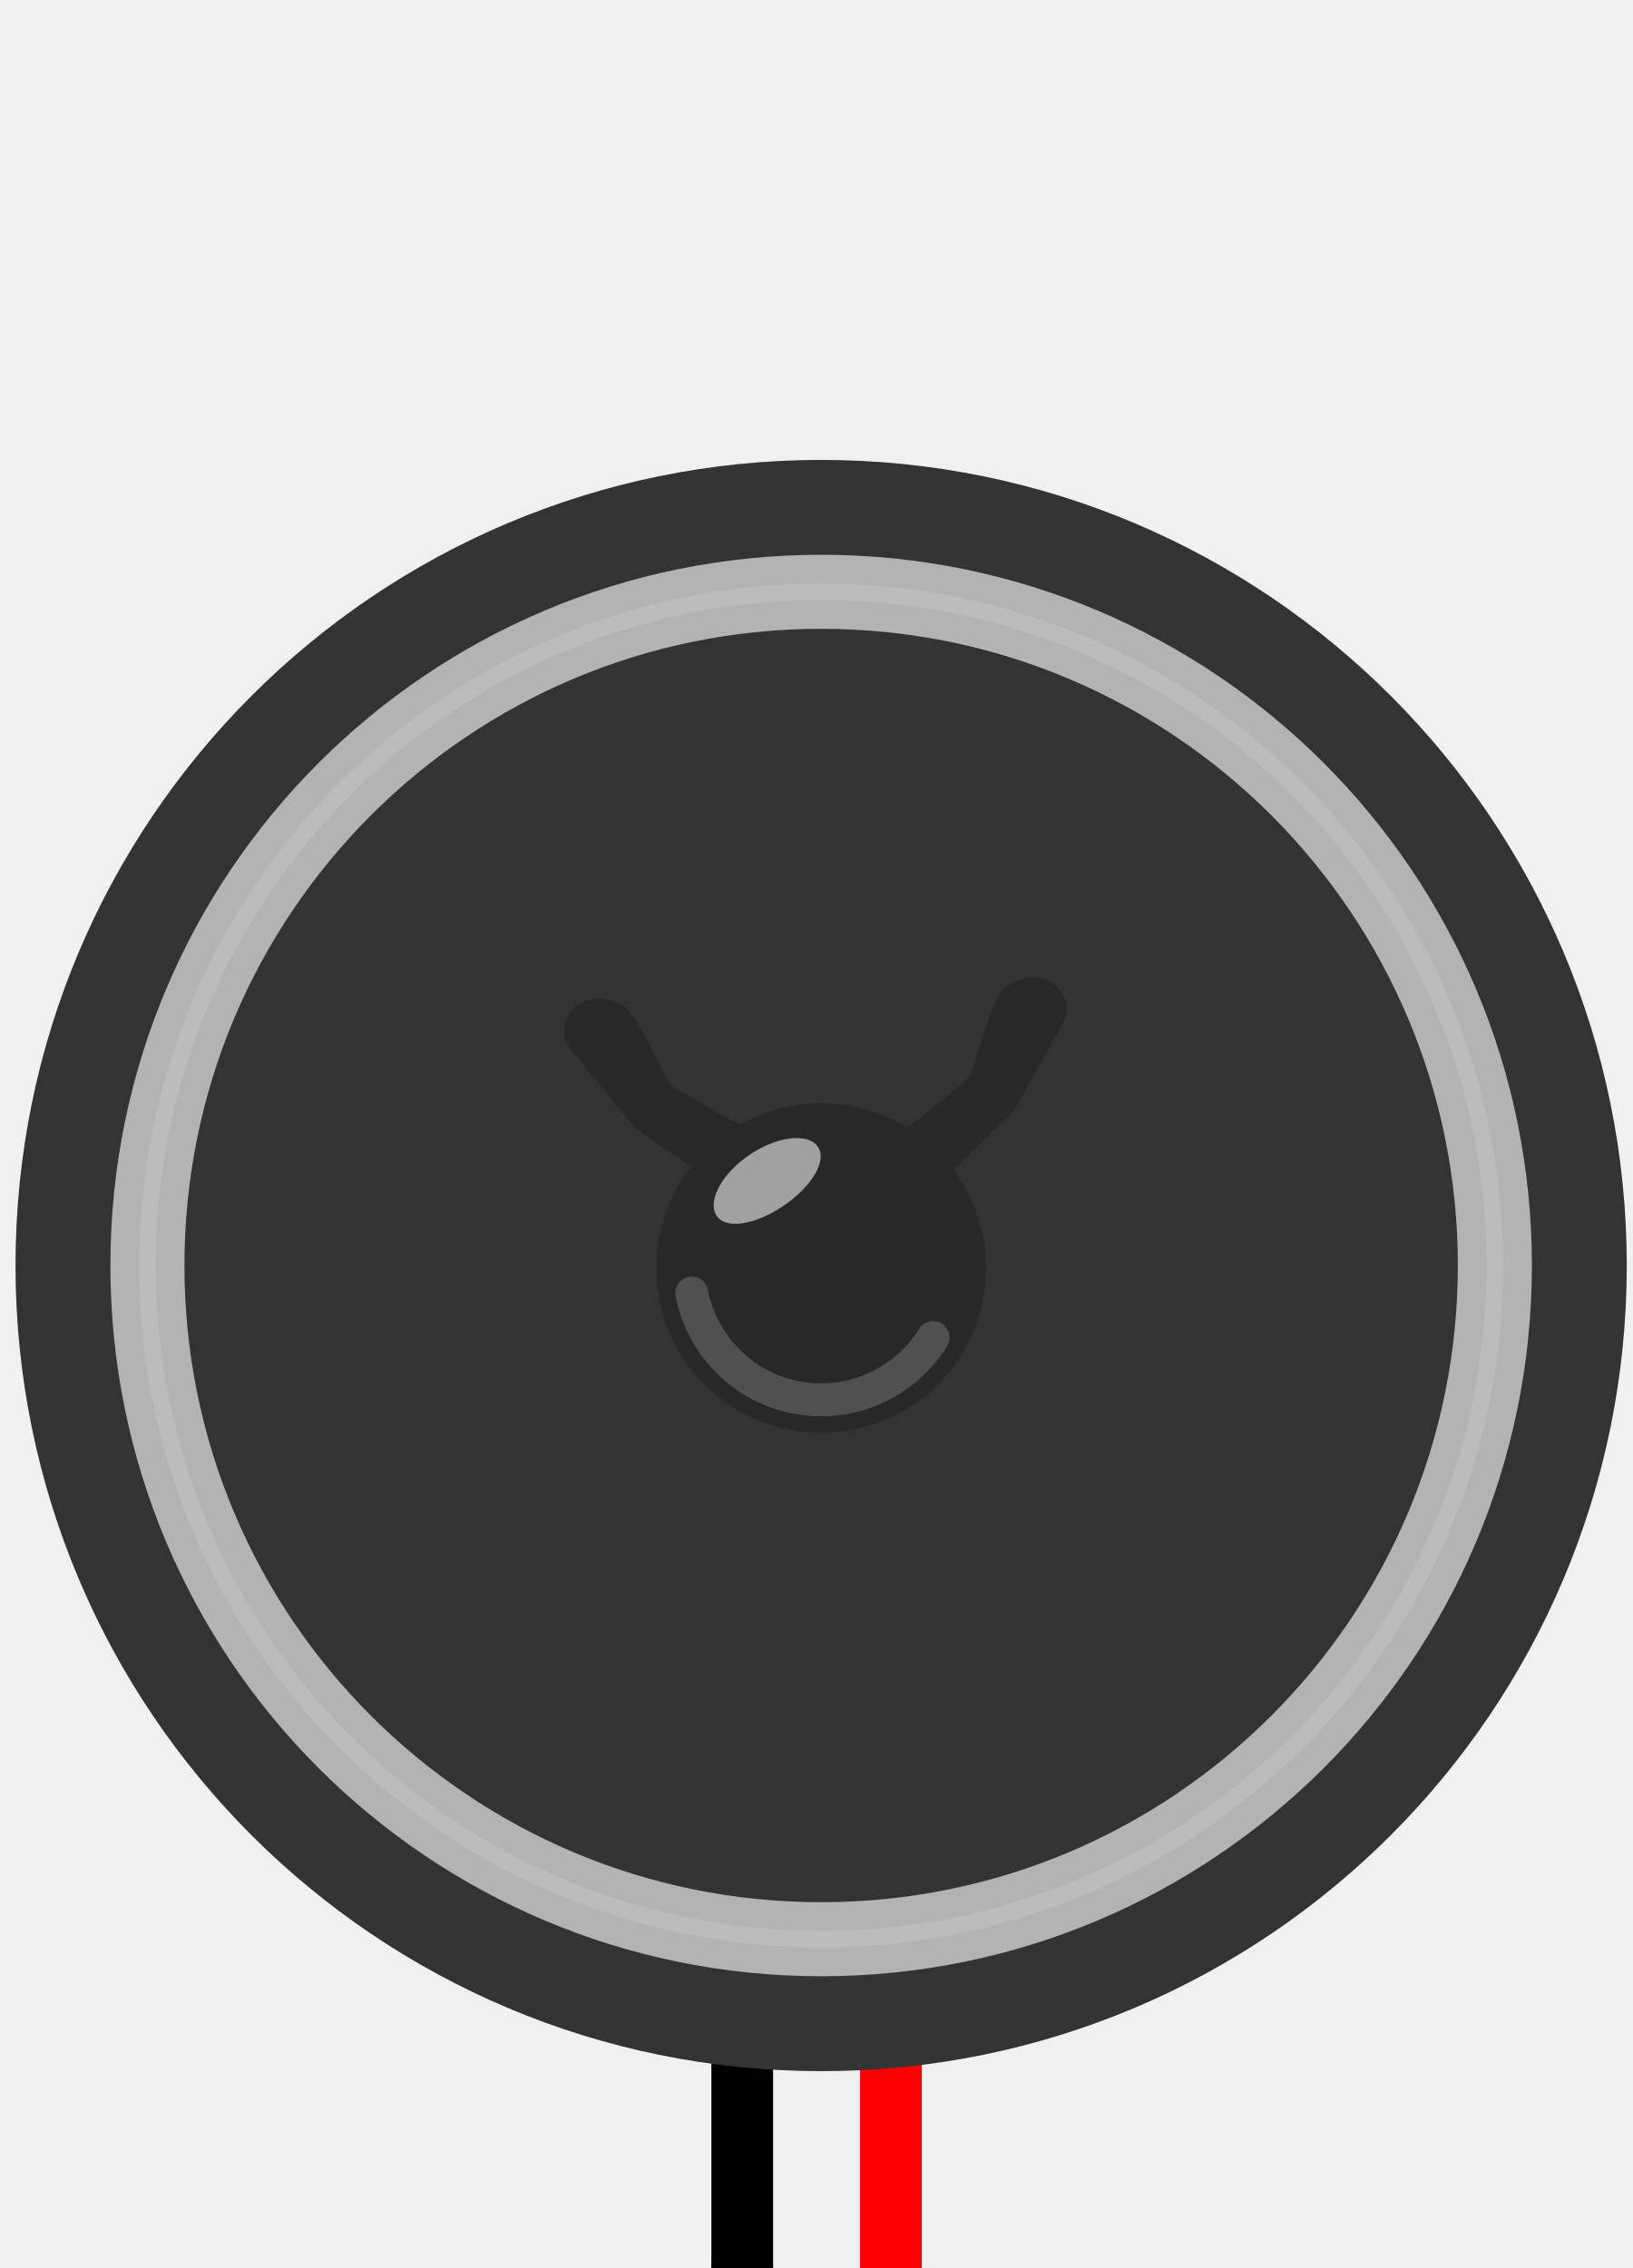
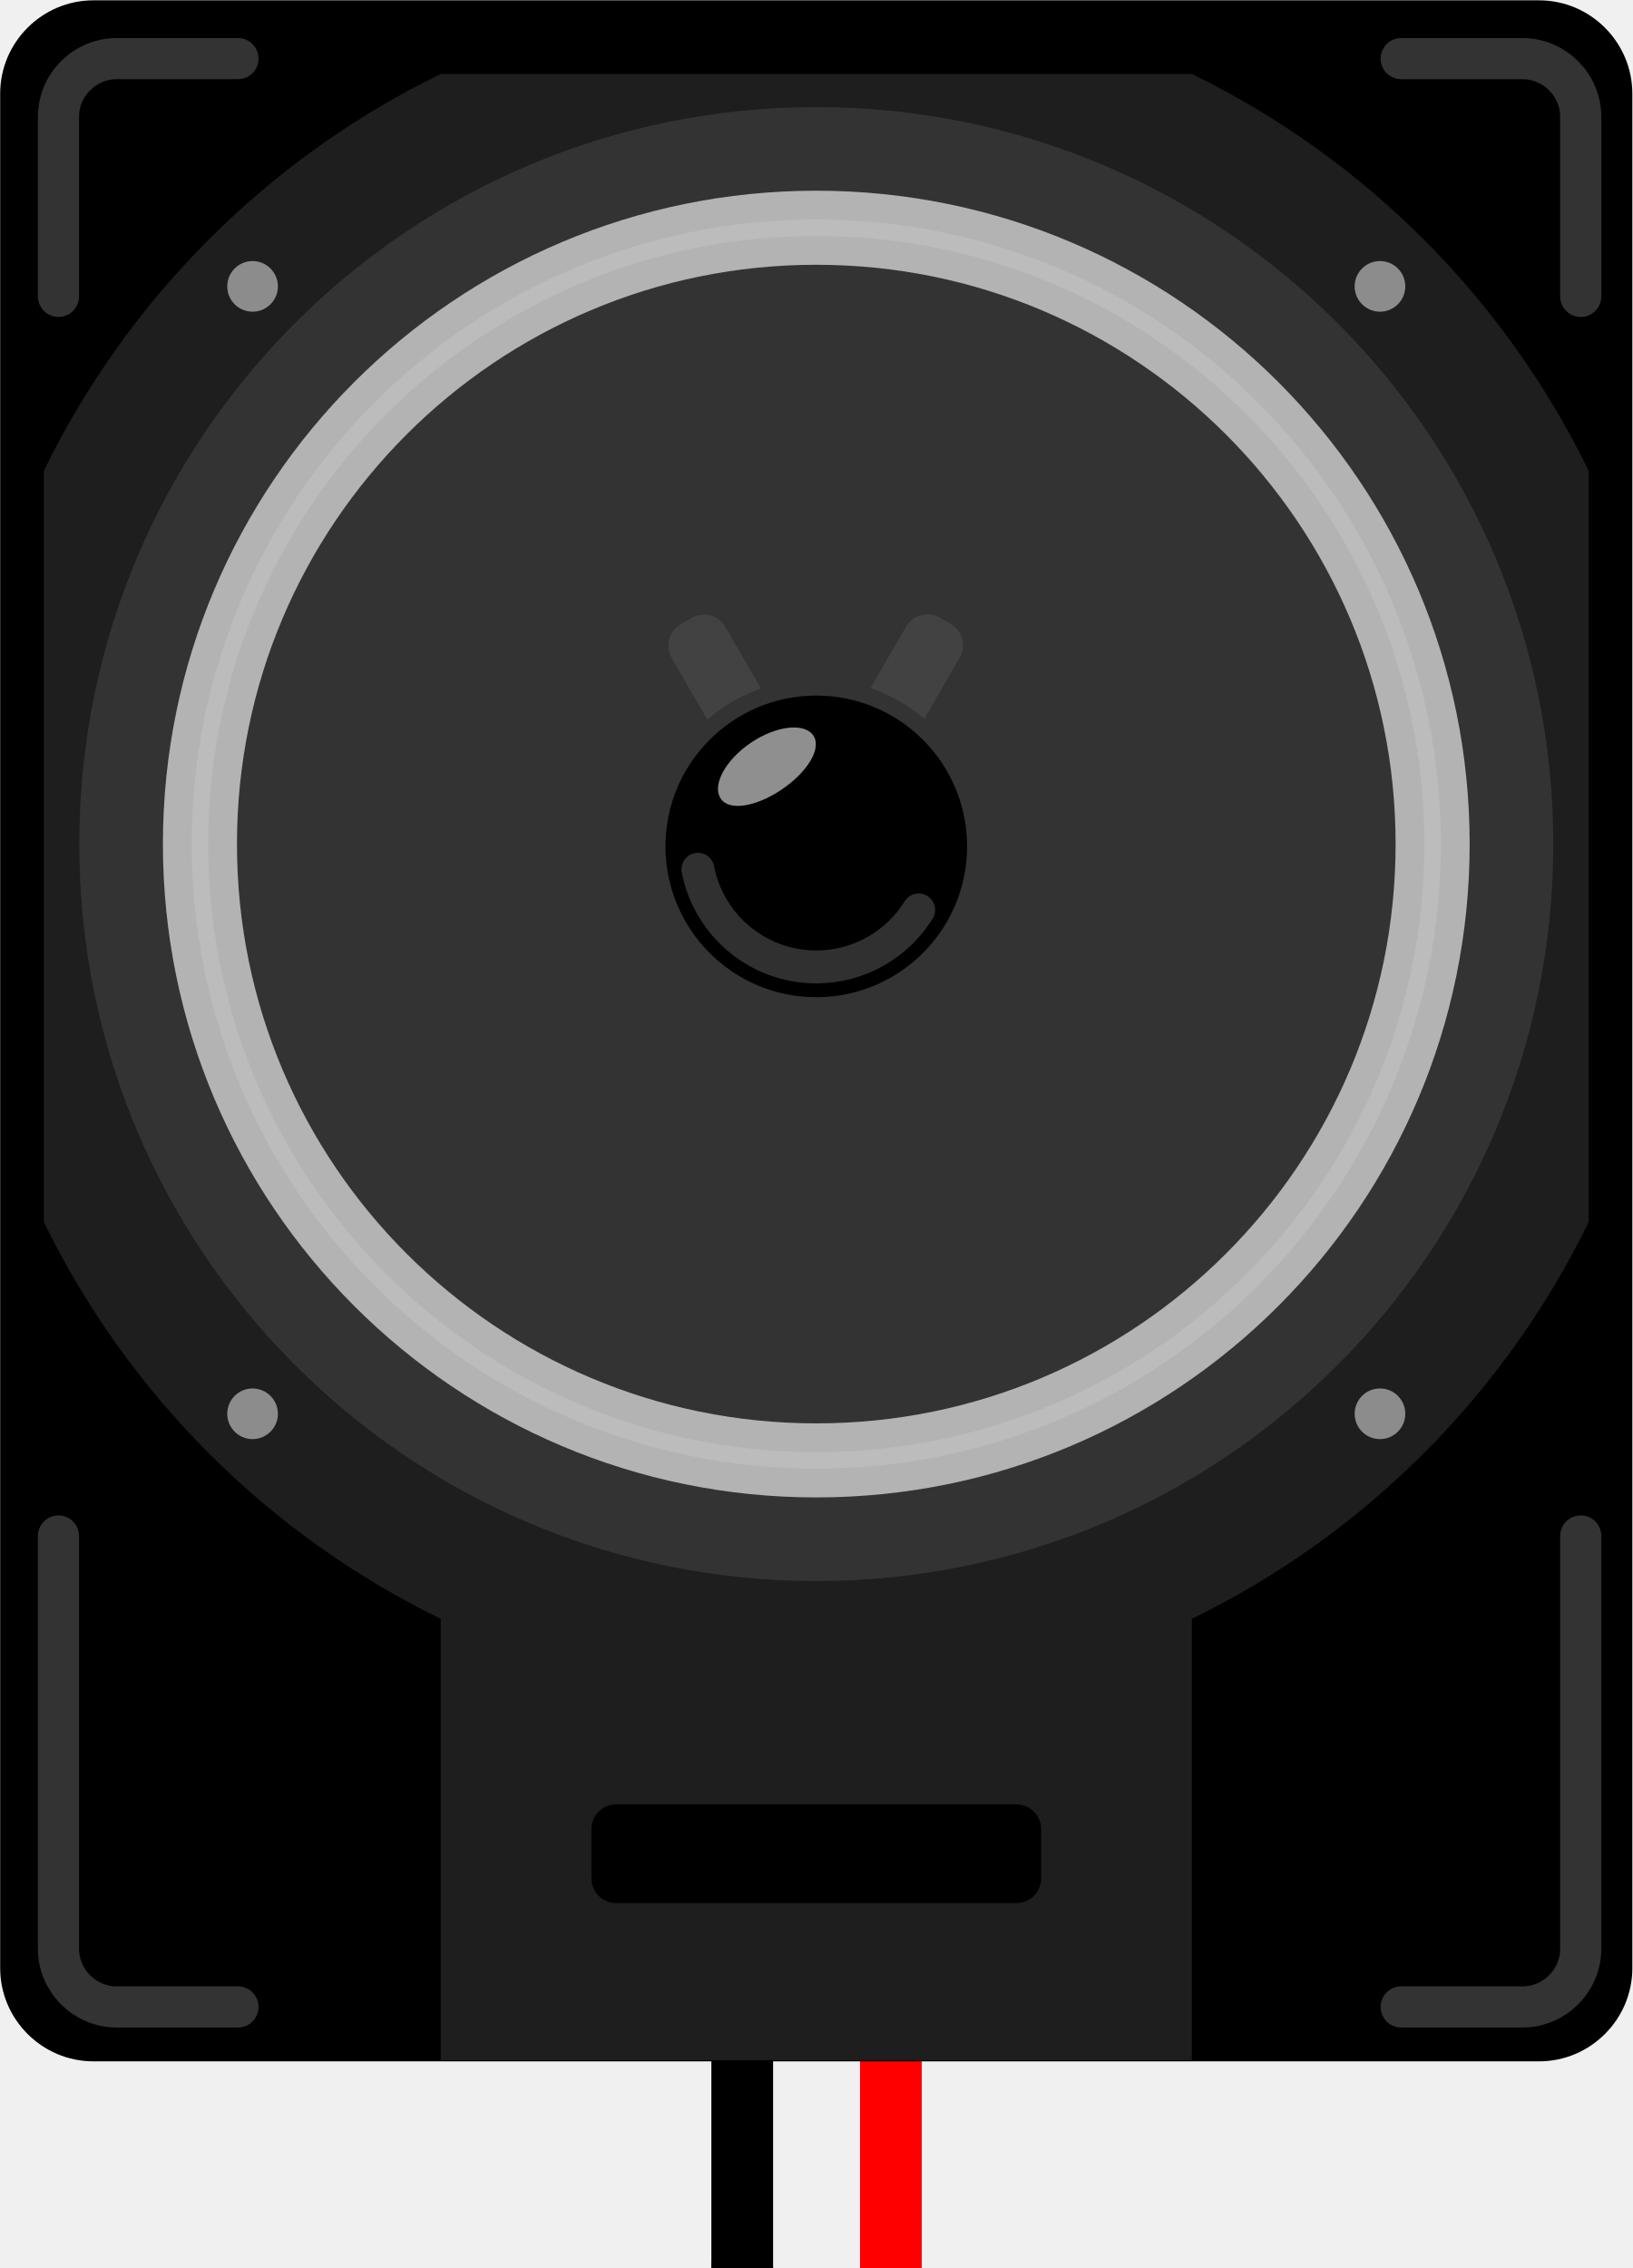
- <svg xmlns="http://www.w3.org/2000/svg" width="1.102in" xml:space="preserve" x="0px" version="1.1" y="0px" height="1.531in" viewBox="0 0 79.344 110.254" id="0" enable-background="new 0 0 79.344 110.254">
+ <svg xmlns="http://www.w3.org/2000/svg" version="1.1" id="svg" x="0px" y="0px" width="1.102in" height="1.531in" viewBox="0 0 79.344 110.255">
  <g id="breadboard">
-     <rect width="1" x="34.984" y="109" fill="#919191" height="0.199" id="connector0pin" />
-     <rect width="1" x="42.203" y="109" fill="#919191" height="0.199" id="connector1pin" />
-     <line fill="none" stroke="#000000" id="connector0leg" stroke-linecap="round" y1="110.254" stroke-width="3" x1="36.073" y2="118.512" x2="36.073" />
-     <line fill="none" stroke="#FF0000" id="connector1leg" stroke-linecap="round" y1="110.254" stroke-width="3" x1="43.301" y2="118.512" x2="43.301" />
-     <path fill="none" stroke="#000000" id="0.0.4" stroke-width="3" d="M36.073,99.892v10.362" />
-     <path fill="none" stroke="#FF0000" id="0.0.5" stroke-width="3" d="M43.301,99.892v10.362" />
-     <g id="0.0.6">
-       <g id="0.0.6.0">
-         <g id="0.0.6.0.0">
-           <g id="0.0.6.0.0.0">
-             <g id="0.0.6.0.0.0.0">
-               <circle fill="#333333" cx="39.909" cy="61.521" r="39.163" id="0.0.6.0.0.0.0.0" />
-               <circle fill="none" cx="39.909" cy="61.52" stroke="#B3B3B3" r="32.751" id="0.0.6.0.0.0.0.1" stroke-width="3.6" />
-               <circle fill="none" cx="39.909" cy="61.52" stroke="#BCBCBC" r="32.751" id="0.0.6.0.0.0.0.2" stroke-width="0.8" />
-               <g id="0.0.6.0.0.0.0.3">
-                 <g display="none" id="0.0.6.0.0.0.0.3.0">
-                   <path fill="#424242" display="inline" id="0.0.6.0.0.0.0.3.0.0" d="M47.528,51.615c0.362-0.627,0.146-1.43-0.479-1.792l-0.58-0.335c-0.628-0.363-1.431-0.147-1.794,0.479l-2.884,4.998l2.85,1.645L47.528,51.615z" />
-                   <path fill="#424242" display="inline" id="0.0.6.0.0.0.0.3.0.1" d="M35.079,49.986c-0.363-0.627-1.164-0.843-1.793-0.48l-0.58,0.336c-0.626,0.361-0.843,1.163-0.479,1.79l2.886,5l2.851-1.649L35.079,49.986z" />
+     <rect id="connector0pin" x="34.984" y="109" fill="#919191" width="1" height=".2" />
+     <rect id="connector1pin" x="42.203" y="109" fill="#919191" width="1" height=".2" />
+     <line id="connector0leg" stroke-linecap="round" x1="36.073" y1="110.255" x2="36.073" y2="118.512" stroke="#000000" fill="none" stroke-width="3" />
+     <line id="connector1leg" stroke-linecap="round" x1="43.301" y1="110.255" x2="43.301" y2="118.512" stroke="#ff0000" fill="none" stroke-width="3" />
+     <path fill="none" stroke="#000000" stroke-width="3" d="M36.073,99.892v10.363" />
+     <path fill="none" stroke="#FF0000" stroke-width="3" d="M43.301,99.892v10.363" />
+     <g>
+       <g>
+         <path d="M79.344,95.675c0,2.494-2.04,4.534-4.533,4.534H4.533C2.04,100.209,0,98.169,0,95.675V4.55     c0-2.494,2.04-4.534,4.533-4.534h70.277c2.493,0,4.533,2.04,4.533,4.534V95.675z" />
+         <g>
+           <g>
+             <path fill="#1E1E1E" d="M77.221,22.887c-4.087-8.389-10.9-15.204-19.29-19.29H21.414c-8.39,4.086-15.203,10.901-19.29,19.29       v36.517c4.087,8.39,10.9,15.203,19.289,19.291h36.519c8.389-4.088,15.202-10.9,19.289-19.29V22.887z" />
+             <rect x="21.413" y="78.573" fill="#1E1E1E" width="36.517" height="21.581" />
+             <g>
+               <circle fill="#333333" cx="39.673" cy="41.033" r="35.827" />
+               <circle fill="none" stroke="#B3B3B3" stroke-width="3.6" cx="39.673" cy="41.033" r="29.962" />
+               <circle fill="none" stroke="#BCBCBC" stroke-width="0.8" cx="39.673" cy="41.033" r="29.962" />
+               <g>
+                 <g>
+                   <path fill="#424242" d="M46.642,31.971c0.332-0.574,0.136-1.308-0.438-1.639l-0.53-0.307          c-0.574-0.332-1.309-0.135-1.641,0.438l-2.639,4.572l2.607,1.506L46.642,31.971z" />
+                   <path fill="#424242" d="M35.254,30.481c-0.332-0.574-1.064-0.771-1.64-0.439l-0.53,0.307          c-0.573,0.33-0.771,1.064-0.438,1.638l2.64,4.573l2.608-1.507L35.254,30.481z" />
                </g>
-                 <g id="0.0.6.0.0.0.0.3.1">
-                   <g id="0.0.6.0.0.0.0.3.1.0">
-                     <circle fill="none" cx="39.909" cy="61.644" stroke="#333333" r="8.013" id="0.0.6.0.0.0.0.3.1.0.0" stroke-width="1.6" />
-                     <circle fill="#282828" cx="39.909" cy="61.644" r="8.013" id="0.0.6.0.0.0.0.3.1.0.1" />
+                 <g>
+                   <g>
+                     <circle fill="none" stroke="#333333" stroke-width="1.6" cx="39.673" cy="41.146" r="7.331" />
+                     <circle cx="39.673" cy="41.146" r="7.331" />
                  </g>
-                   <path fill="#282828" stroke="#282828" id="0.0.6.0.0.0.0.3.1.1" stroke-width="2" d="M44.021,56.134c1.084-0.812,2.16-1.64,3.182-2.528c0.27-0.232,0.536-0.47,0.78-0.728c0.121-0.128,0.141-0.205,0.188-0.372c0.188-0.662,0.387-1.321,0.602-1.975c0.119-0.36,0.241-0.719,0.382-1.071c0.089-0.222,0.178-0.474,0.329-0.663c0.09-0.11,0.264-0.165,0.392-0.207c0.271-0.091,0.615-0.125,0.821,0.116c0.145,0.168,0.201,0.34,0.1,0.524c-0.111,0.199-0.225,0.398-0.335,0.598c-0.361,0.644-0.723,1.287-1.081,1.93c-0.288,0.512-0.575,1.022-0.861,1.535c-0.129,0.231-0.334,0.388-0.521,0.572c-0.897,0.875-1.794,1.751-2.69,2.625c-0.009,0.008-0.015,0.016-0.023,0.025" stroke-miterlimit="10" />
-                   <path fill="#282828" stroke="#282828" id="0.0.6.0.0.0.0.3.1.2" stroke-width="2" d="M36.328,55.977c-1.203-0.612-2.402-1.243-3.557-1.941c-0.303-0.183-0.605-0.369-0.889-0.582c-0.142-0.105-0.173-0.176-0.249-0.332c-0.298-0.618-0.605-1.232-0.927-1.836c-0.179-0.334-0.361-0.666-0.559-0.987c-0.125-0.203-0.255-0.436-0.436-0.596c-0.107-0.092-0.287-0.116-0.42-0.135c-0.281-0.042-0.626-0.018-0.788,0.254c-0.114,0.19-0.14,0.368-0.008,0.531c0.145,0.177,0.289,0.353,0.432,0.53c0.463,0.571,0.928,1.142,1.392,1.711c0.369,0.454,0.737,0.908,1.106,1.361c0.166,0.204,0.394,0.326,0.61,0.474c1.031,0.706,2.061,1.413,3.09,2.12c0.009,0.006,0.019,0.012,0.026,0.018" stroke-miterlimit="10" />
-                   <path opacity="0.19" fill="none" stroke="#FFFFFF" stroke-linecap="round" enable-background="new    " id="0.0.6.0.0.0.0.3.1.3" stroke-width="1.6" d="M45.351,65.021c-1.13,1.817-3.146,3.029-5.441,3.029c-3.122,0-5.721-2.234-6.289-5.191" />
-                   <path opacity="0.56" fill="#FFFFFF" enable-background="new    " id="0.0.6.0.0.0.0.3.1.4" d="M39.762,55.765c0.447,0.702-0.351,1.962-1.72,2.878c-1.368,0.914-2.789,1.135-3.22,0.447c-0.455-0.705,0.257-2.041,1.621-2.961C37.807,55.209,39.313,55.064,39.762,55.765z" />
+                   <path opacity="0.19" fill="none" stroke="#FFFFFF" stroke-width="1.6" stroke-linecap="round" enable-background="new    " d="          M44.651,44.236c-1.034,1.662-2.877,2.769-4.978,2.769c-2.856,0-5.234-2.043-5.753-4.747" />
+                   <path opacity="0.56" fill="#FFFFFF" enable-background="new    " d="M39.538,35.768c0.409,0.641-0.32,1.795-1.573,2.632          c-1.251,0.837-2.551,1.039-2.946,0.409c-0.416-0.644,0.235-1.867,1.483-2.708S39.127,35.127,39.538,35.768z" />
                </g>
              </g>
+             </g>
+             <g>
+               <circle fill="#8C8C8C" cx="12.27" cy="13.922" r="1.231" />
+               <circle fill="#8C8C8C" cx="67.075" cy="13.922" r="1.231" />
+               <circle fill="#8C8C8C" cx="12.27" cy="68.729" r="1.231" />
+               <circle fill="#8C8C8C" cx="67.075" cy="68.729" r="1.231" />
            </g>
          </g>
        </g>
      </g>
+       <path d="M50.603,91.315c0,0.663-0.537,1.199-1.2,1.199h-19.46c-0.663,0-1.2-0.536-1.2-1.199v-2.399c0-0.663,0.537-1.199,1.2-1.199    h19.46c0.663,0,1.2,0.536,1.2,1.199V91.315z" />
    </g>
+     <path fill="none" stroke="#333333" stroke-width="2" stroke-linecap="round" d="M2.834,14.409V5.683   c0-1.559,1.274-2.833,2.833-2.833h5.893" />
+     <path fill="none" stroke="#333333" stroke-width="2" stroke-linecap="round" d="M76.834,14.409V5.683   c0-1.559-1.275-2.833-2.833-2.833h-5.894" />
+     <path fill="none" stroke="#333333" stroke-width="2" stroke-linecap="round" d="M76.835,74.669V94.73   c0,1.56-1.275,2.834-2.834,2.834h-5.894" />
+     <path fill="none" stroke="#333333" stroke-width="2" stroke-linecap="round" d="M2.834,74.669V94.73   c0,1.56,1.274,2.834,2.833,2.834h5.894" />
  </g>
</svg>
